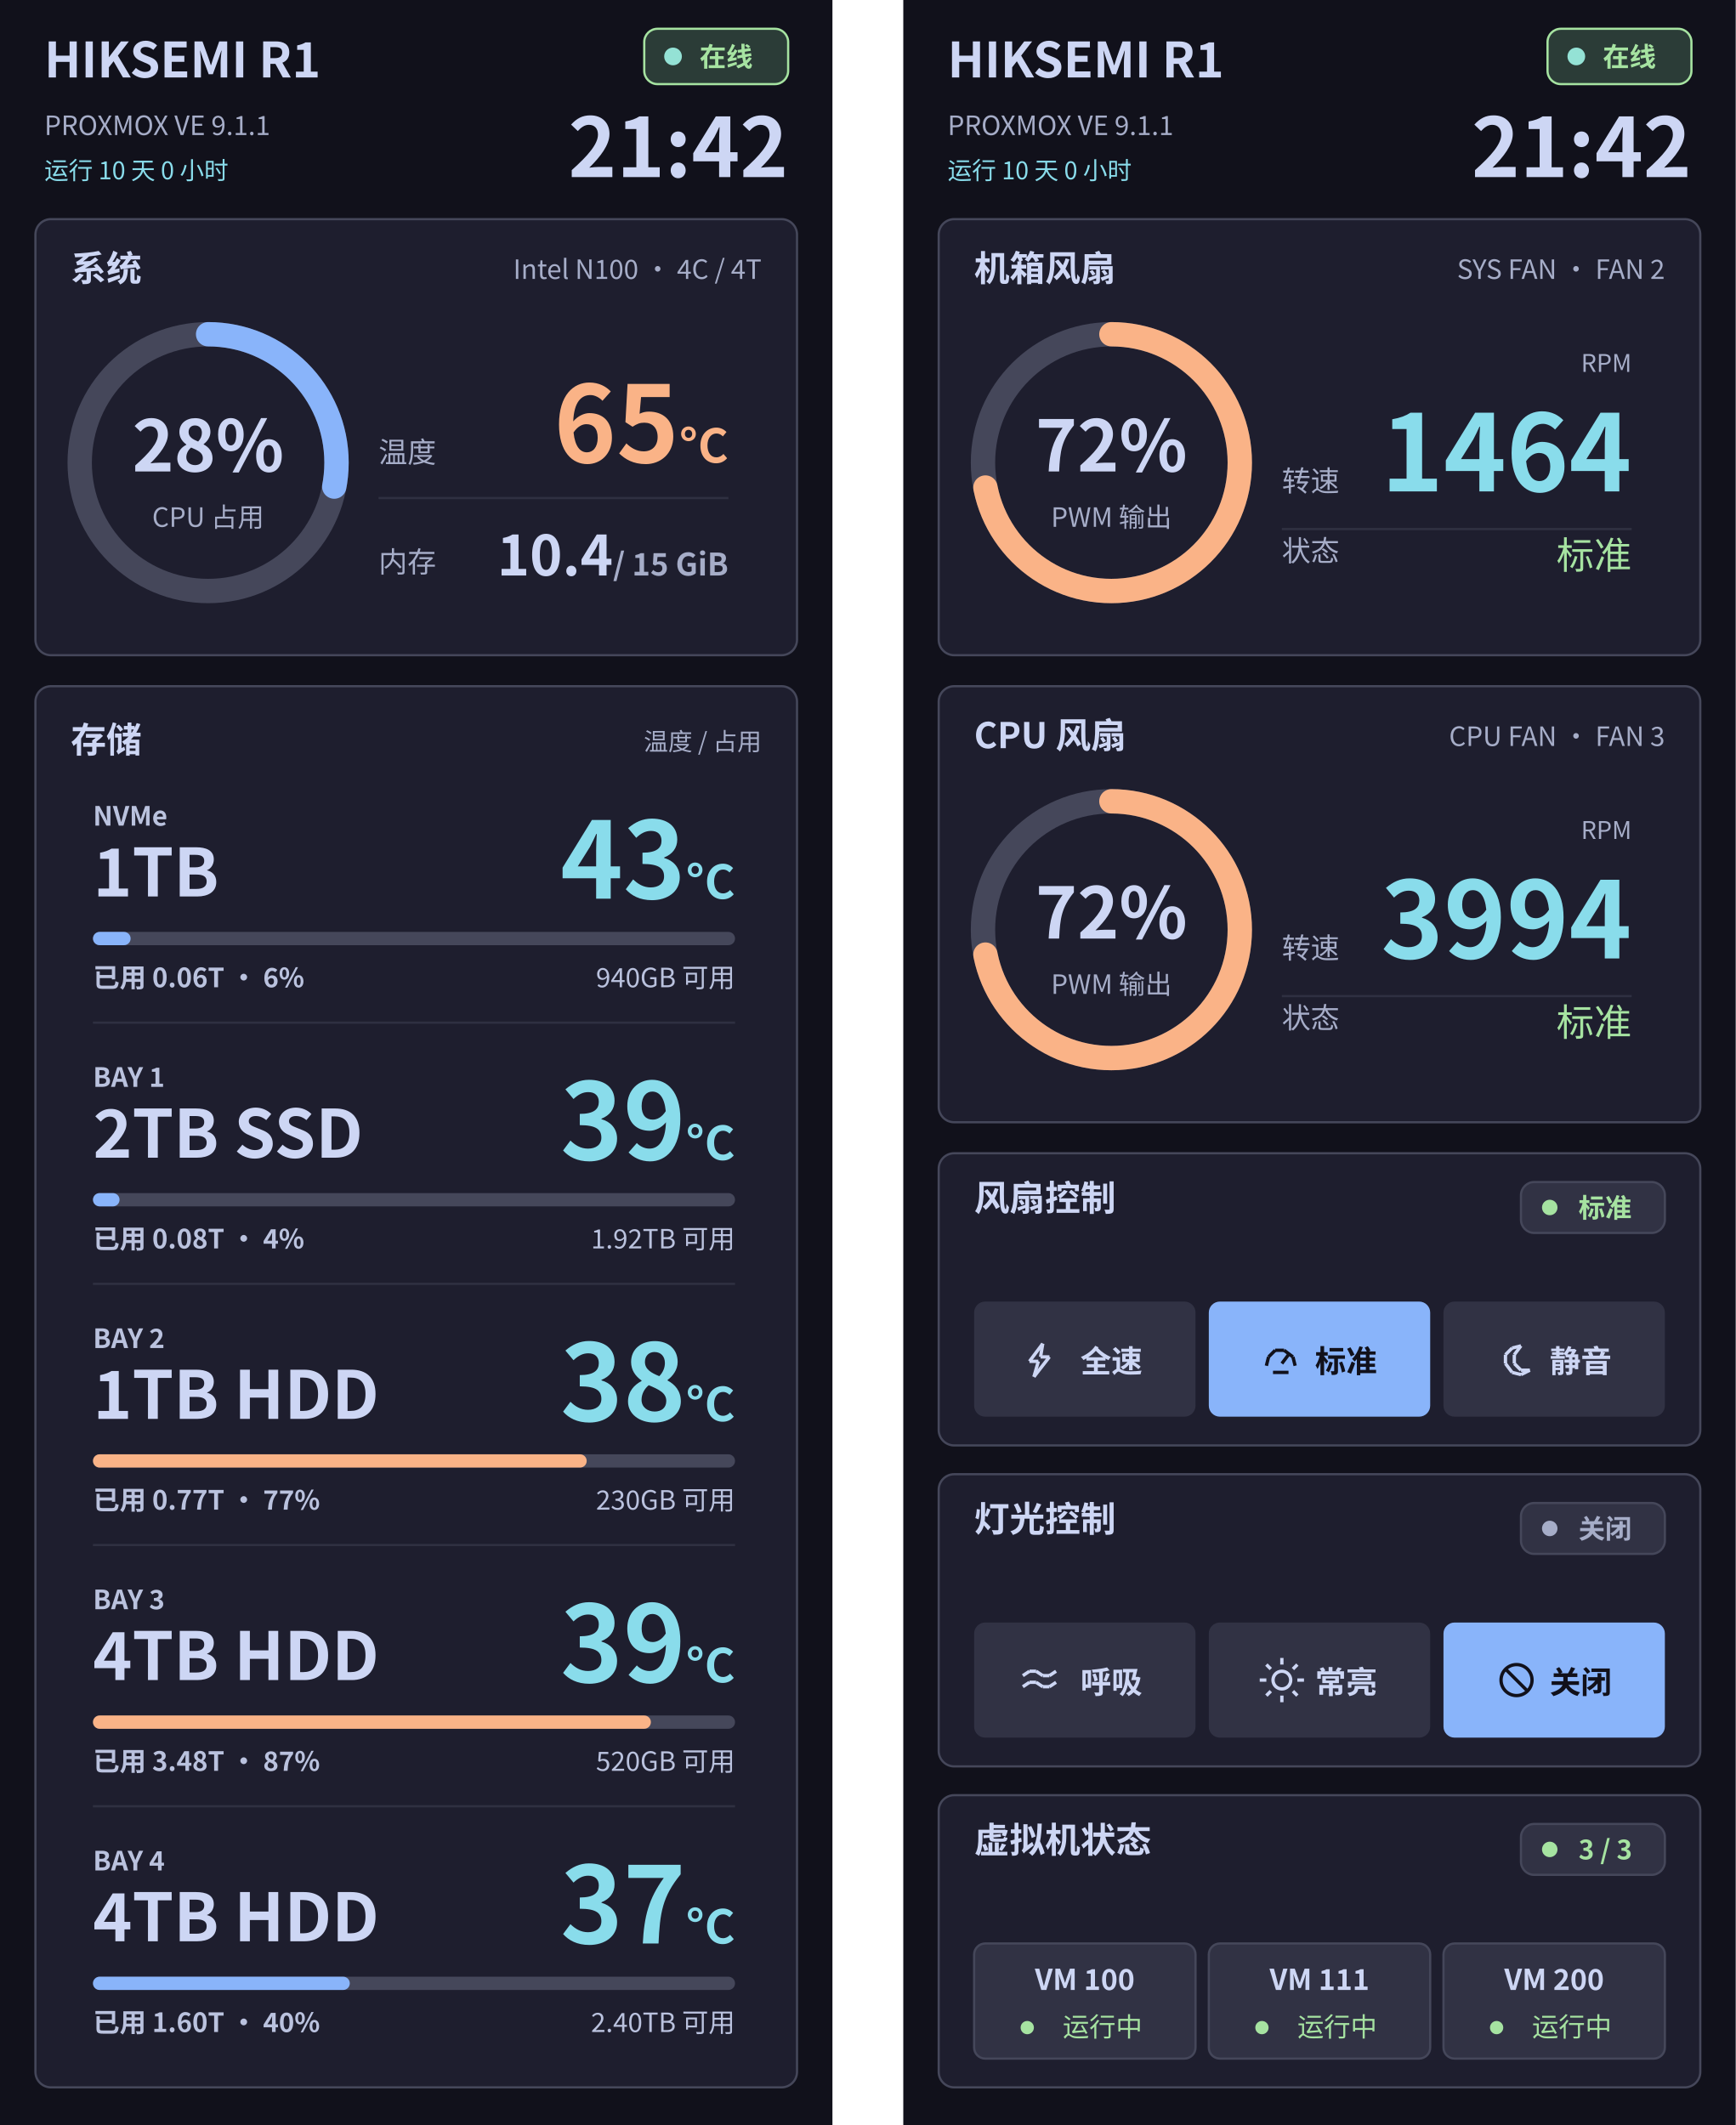
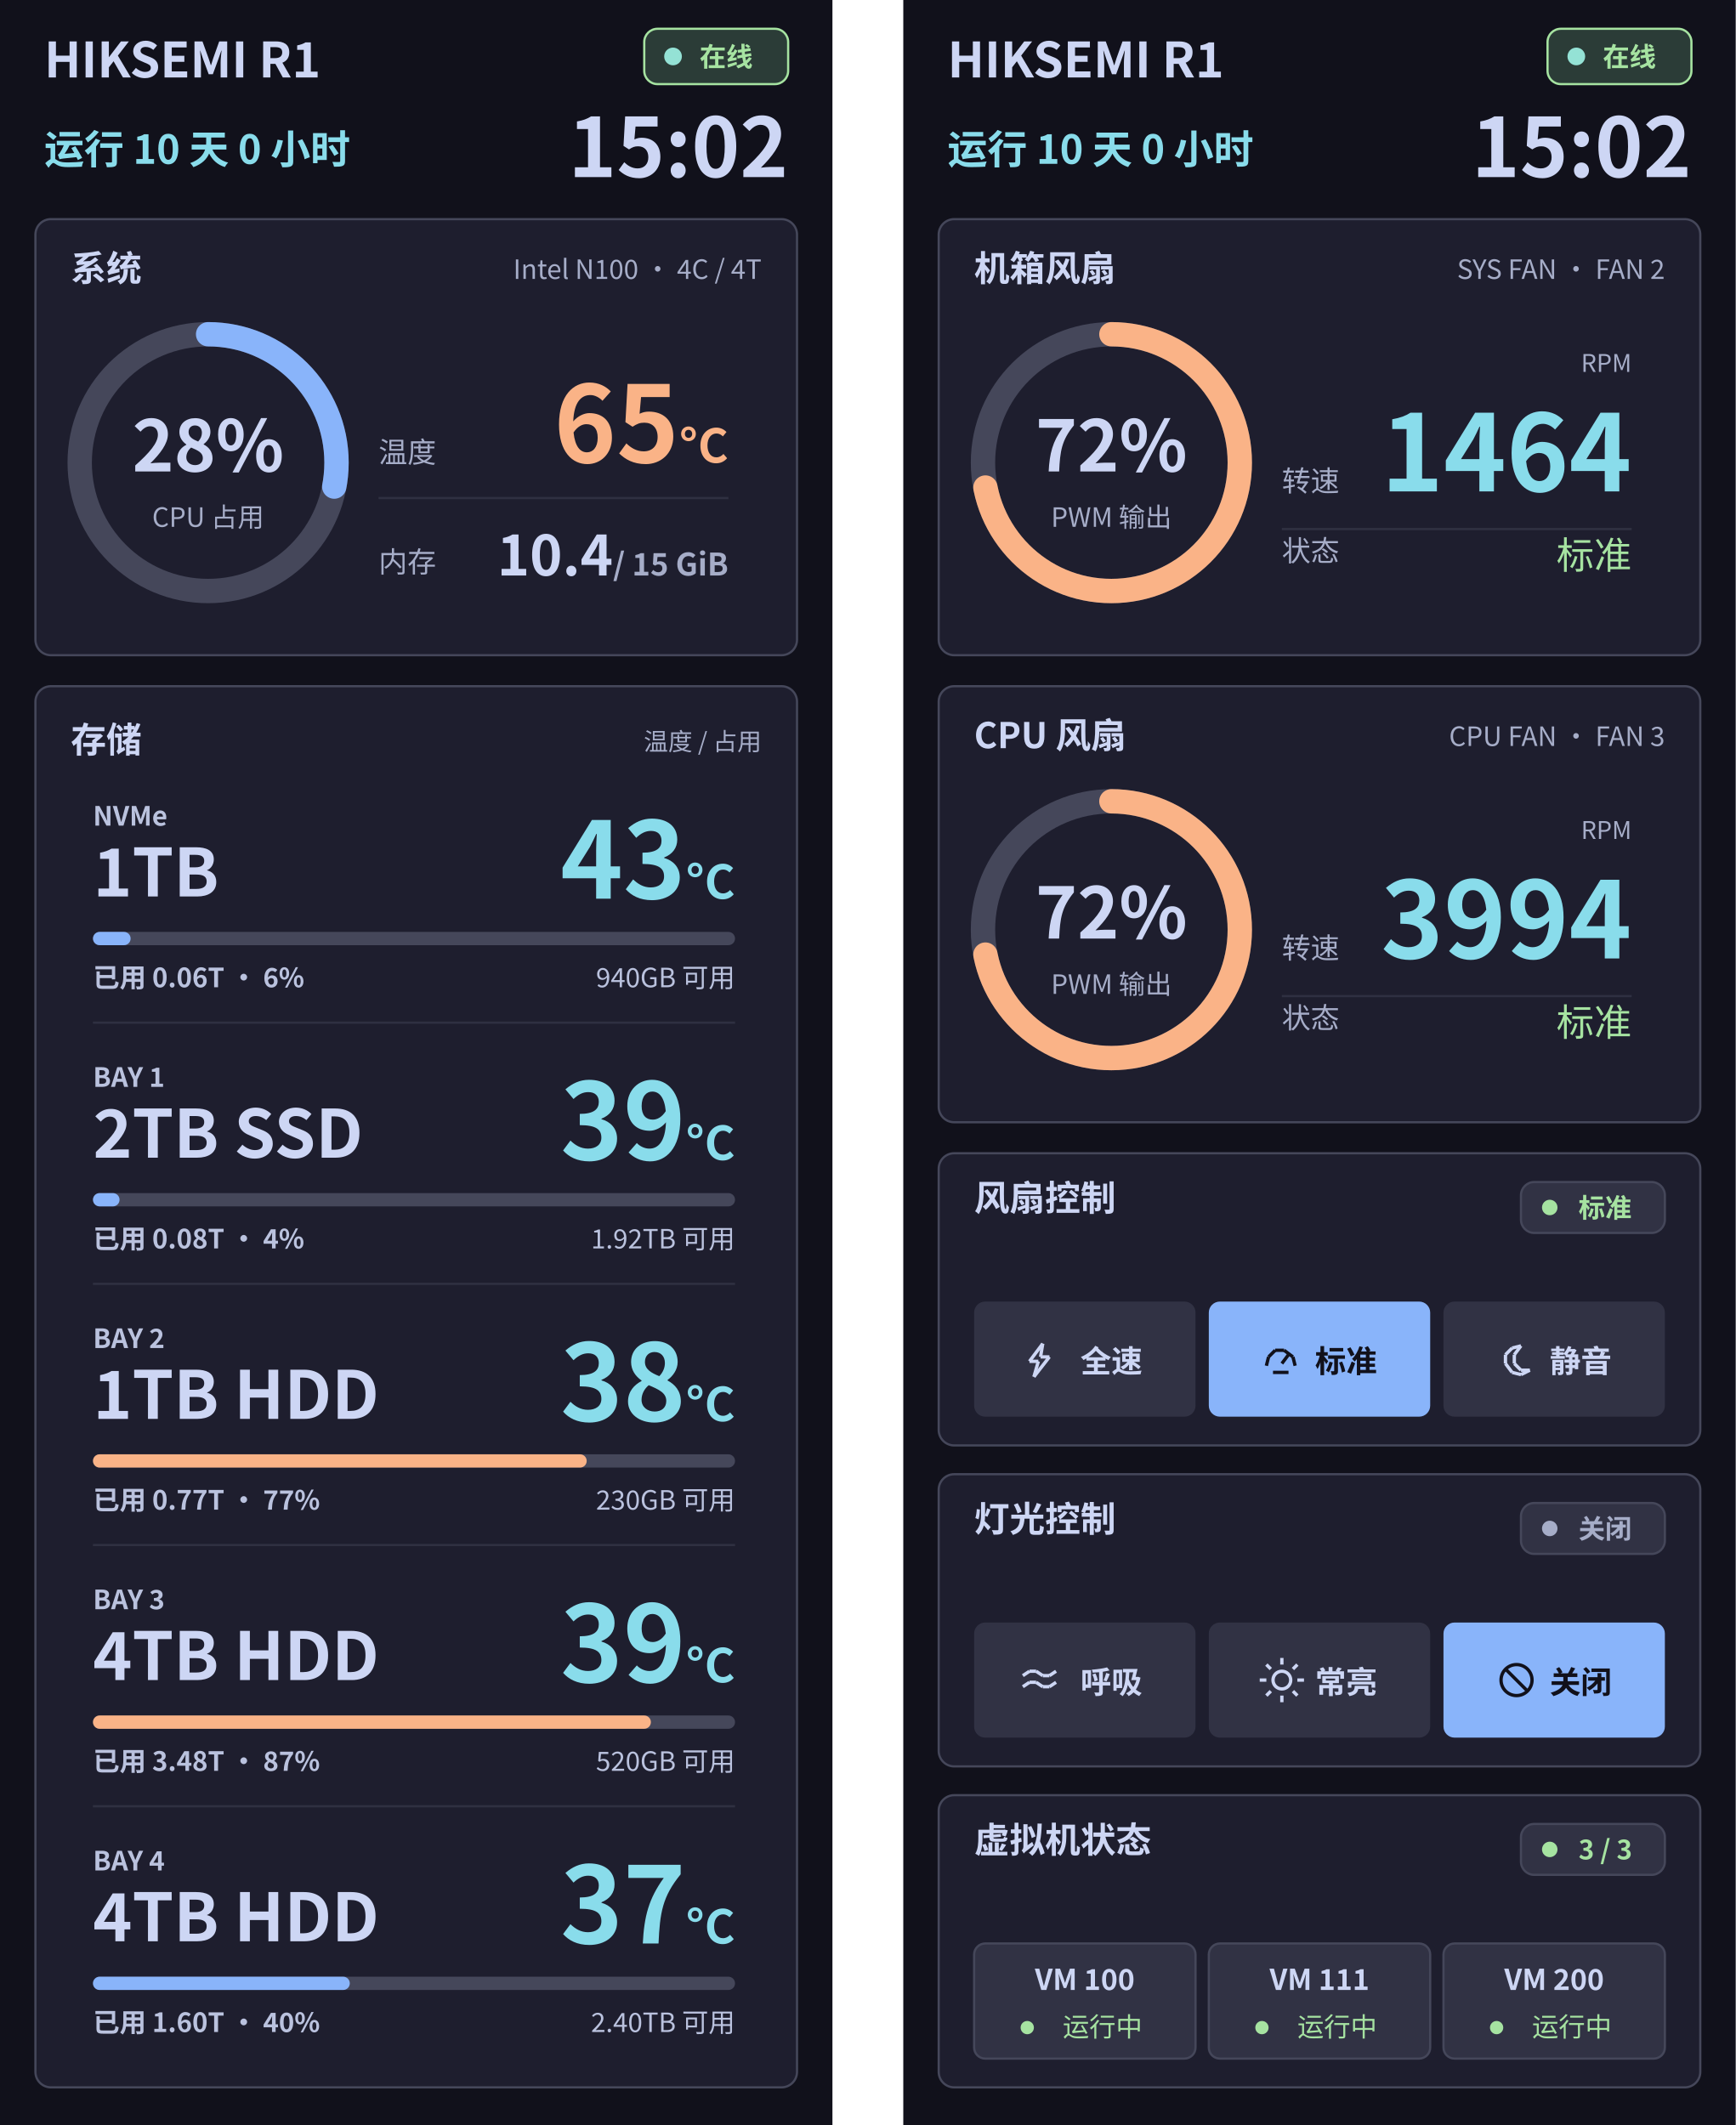
<svg xmlns="http://www.w3.org/2000/svg" width="784" height="960" viewBox="0 0 784 960">
  <rect width="376" height="960" fill="#11111b" />
  <g font-family="PingFang SC, Noto Sans CJK SC, Arial, sans-serif">
    <text x="20" y="35" fill="#cdd6f4" font-size="22" font-weight="700">HIKSEMI R1</text>
-     <text x="20" y="61" fill="#a6adc8" font-size="12">PROXMOX VE 9.1.1</text>
-     <text x="20" y="81" fill="#89dceb" font-size="11">运行 10 天 0 小时</text>
+     <text x="20" y="74" fill="#89dceb" font-size="18" font-weight="700">运行 10 天 0 小时</text>
    <rect x="291" y="13" width="65" height="25" rx="6" fill="#2b3c37" stroke="#a6e3a1" stroke-width="1" />
    <circle cx="304" cy="25.5" r="4" fill="#94e2d5" />
    <text x="316" y="30" fill="#a6e3a1" font-size="12" font-weight="600">在线</text>
-     <text x="356" y="80" fill="#cdd6f4" font-size="37" font-weight="700" text-anchor="end">21:42</text>
+     <text x="356" y="80" fill="#cdd6f4" font-size="37" font-weight="700" text-anchor="end">15:02</text>
    <rect x="16" y="99" width="344" height="197" rx="7" fill="#1e1e2e" stroke="#45475a" />
    <text x="32" y="127" fill="#cdd6f4" font-size="16" font-weight="700">系统</text>
    <text x="344" y="126" fill="#a6adc8" font-size="12" text-anchor="end">Intel N100 · 4C / 4T</text>
    <circle cx="94" cy="209" r="58" fill="none" stroke="#45475a" stroke-width="11" />
    <circle cx="94" cy="209" r="58" fill="none" stroke="#89b4fa" stroke-width="11" stroke-linecap="round" stroke-dasharray="102 364" transform="rotate(-90 94 209)" />
    <text x="94" y="213" fill="#cdd6f4" font-size="32" font-weight="700" text-anchor="middle">28%</text>
    <text x="94" y="238" fill="#a6adc8" font-size="12" text-anchor="middle">CPU 占用</text>
    <text x="171" y="209" fill="#a6adc8" font-size="13">温度</text>
    <text x="329" y="209" fill="#fab387" font-size="48" font-weight="700" text-anchor="end">65<tspan font-size="21">°C</tspan>
    </text>
    <line x1="171" y1="225" x2="329" y2="225" stroke="#45475a" stroke-opacity="0.45" stroke-width="1" />
    <text x="171" y="254" fill="#a6adc8" font-size="13" dominant-baseline="middle">内存</text>
    <text x="329" y="260" fill="#cdd6f4" font-size="25" font-weight="700" text-anchor="end">10.4<tspan fill="#a6adc8" font-size="14"> / 15 GiB</tspan>
    </text>
    <rect x="16" y="310" width="344" height="633" rx="7" fill="#1e1e2e" stroke="#45475a" />
    <text x="32" y="340" fill="#cdd6f4" font-size="16" font-weight="700">存储</text>
    <text x="344" y="339" fill="#a6adc8" font-size="11" text-anchor="end">温度 / 占用</text>
    <text x="42" y="373" fill="#bac2de" font-size="12" font-weight="700">NVMe</text>
    <text x="42" y="405" fill="#cdd6f4" font-size="30" font-weight="700">1TB</text>
    <text x="332" y="406" fill="#89dceb" font-size="48" font-weight="700" text-anchor="end">43<tspan font-size="21">°C</tspan>
    </text>
    <rect x="42" y="421" width="290" height="6" rx="3" fill="#45475a" />
    <rect x="42" y="421" width="17" height="6" rx="3" fill="#89b4fa" />
    <text x="42" y="446" fill="#bac2de" font-size="12" font-weight="700">已用 0.06T · 6%</text>
    <text x="332" y="446" fill="#bac2de" font-size="12" text-anchor="end">940GB 可用</text>
    <line x1="42" y1="462" x2="332" y2="462" stroke="#45475a" stroke-opacity="0.45" stroke-width="1" />
    <text x="42" y="491" fill="#bac2de" font-size="12" font-weight="700">BAY 1</text>
    <text x="42" y="523" fill="#cdd6f4" font-size="30" font-weight="700">2TB SSD</text>
    <text x="332" y="524" fill="#89dceb" font-size="48" font-weight="700" text-anchor="end">39<tspan font-size="21">°C</tspan>
    </text>
    <rect x="42" y="539" width="290" height="6" rx="3" fill="#45475a" />
    <rect x="42" y="539" width="12" height="6" rx="3" fill="#89b4fa" />
    <text x="42" y="564" fill="#bac2de" font-size="12" font-weight="700">已用 0.08T · 4%</text>
    <text x="332" y="564" fill="#bac2de" font-size="12" text-anchor="end">1.92TB 可用</text>
    <line x1="42" y1="580" x2="332" y2="580" stroke="#45475a" stroke-opacity="0.45" stroke-width="1" />
    <text x="42" y="609" fill="#bac2de" font-size="12" font-weight="700">BAY 2</text>
    <text x="42" y="641" fill="#cdd6f4" font-size="30" font-weight="700">1TB HDD</text>
    <text x="332" y="642" fill="#89dceb" font-size="48" font-weight="700" text-anchor="end">38<tspan font-size="21">°C</tspan>
    </text>
    <rect x="42" y="657" width="290" height="6" rx="3" fill="#45475a" />
    <rect x="42" y="657" width="223" height="6" rx="3" fill="#fab387" />
    <text x="42" y="682" fill="#bac2de" font-size="12" font-weight="700">已用 0.77T · 77%</text>
    <text x="332" y="682" fill="#bac2de" font-size="12" text-anchor="end">230GB 可用</text>
    <line x1="42" y1="698" x2="332" y2="698" stroke="#45475a" stroke-opacity="0.45" stroke-width="1" />
    <text x="42" y="727" fill="#bac2de" font-size="12" font-weight="700">BAY 3</text>
    <text x="42" y="759" fill="#cdd6f4" font-size="30" font-weight="700">4TB HDD</text>
    <text x="332" y="760" fill="#89dceb" font-size="48" font-weight="700" text-anchor="end">39<tspan font-size="21">°C</tspan>
    </text>
    <rect x="42" y="775" width="290" height="6" rx="3" fill="#45475a" />
    <rect x="42" y="775" width="252" height="6" rx="3" fill="#fab387" />
    <text x="42" y="800" fill="#bac2de" font-size="12" font-weight="700">已用 3.48T · 87%</text>
    <text x="332" y="800" fill="#bac2de" font-size="12" text-anchor="end">520GB 可用</text>
    <line x1="42" y1="816" x2="332" y2="816" stroke="#45475a" stroke-opacity="0.45" stroke-width="1" />
    <text x="42" y="845" fill="#bac2de" font-size="12" font-weight="700">BAY 4</text>
    <text x="42" y="877" fill="#cdd6f4" font-size="30" font-weight="700">4TB HDD</text>
    <text x="332" y="878" fill="#89dceb" font-size="48" font-weight="700" text-anchor="end">37<tspan font-size="21">°C</tspan>
    </text>
    <rect x="42" y="893" width="290" height="6" rx="3" fill="#45475a" />
    <rect x="42" y="893" width="116" height="6" rx="3" fill="#89b4fa" />
    <text x="42" y="918" fill="#bac2de" font-size="12" font-weight="700">已用 1.60T · 40%</text>
    <text x="332" y="918" fill="#bac2de" font-size="12" text-anchor="end">2.40TB 可用</text>
  </g>
  <g transform="translate(408 0)">
    <rect width="376" height="960" fill="#11111b" />
    <g font-family="PingFang SC, Noto Sans CJK SC, Arial, sans-serif">
      <text x="20" y="35" fill="#cdd6f4" font-size="22" font-weight="700">HIKSEMI R1</text>
-       <text x="20" y="61" fill="#a6adc8" font-size="12">PROXMOX VE 9.1.1</text>
-       <text x="20" y="81" fill="#89dceb" font-size="11">运行 10 天 0 小时</text>
+       <text x="20" y="74" fill="#89dceb" font-size="18" font-weight="700">运行 10 天 0 小时</text>
      <rect x="291" y="13" width="65" height="25" rx="6" fill="#2b3c37" stroke="#a6e3a1" stroke-width="1" />
      <circle cx="304" cy="25.5" r="4" fill="#94e2d5" />
      <text x="316" y="30" fill="#a6e3a1" font-size="12" font-weight="600">在线</text>
-       <text x="356" y="80" fill="#cdd6f4" font-size="37" font-weight="700" text-anchor="end">21:42</text>
+       <text x="356" y="80" fill="#cdd6f4" font-size="37" font-weight="700" text-anchor="end">15:02</text>
      <rect x="16" y="99" width="344" height="197" rx="7" fill="#1e1e2e" stroke="#45475a" />
      <text x="32" y="127" fill="#cdd6f4" font-size="16" font-weight="700">机箱风扇</text>
      <text x="344" y="126" fill="#a6adc8" font-size="12" text-anchor="end">SYS FAN · FAN 2</text>
      <circle cx="94" cy="209" r="58" fill="none" stroke="#45475a" stroke-width="11" />
      <circle cx="94" cy="209" r="58" fill="none" stroke="#fab387" stroke-width="11" stroke-linecap="round" stroke-dasharray="262 364" transform="rotate(-90 94 209)" />
      <text x="94" y="213" fill="#cdd6f4" font-size="32" font-weight="700" text-anchor="middle">72%</text>
      <text x="94" y="238" fill="#a6adc8" font-size="12" text-anchor="middle">PWM 输出</text>
      <text x="171" y="222" fill="#a6adc8" font-size="13">转速</text>
      <text x="329" y="168" fill="#a6adc8" font-size="11" text-anchor="end">RPM</text>
      <text x="329" y="222" fill="#89dceb" font-size="48" font-weight="700" text-anchor="end">1464</text>
      <line x1="171" y1="239" x2="329" y2="239" stroke="#45475a" stroke-opacity="0.45" stroke-width="1" />
      <text x="171" y="249" fill="#a6adc8" font-size="13" dominant-baseline="middle">状态</text>
      <text x="329" y="257" fill="#a6e3a1" font-size="17" text-anchor="end">标准</text>
      <rect x="16" y="310" width="344" height="197" rx="7" fill="#1e1e2e" stroke="#45475a" />
      <text x="32" y="338" fill="#cdd6f4" font-size="16" font-weight="700">CPU 风扇</text>
      <text x="344" y="337" fill="#a6adc8" font-size="12" text-anchor="end">CPU FAN · FAN 3</text>
      <circle cx="94" cy="420" r="58" fill="none" stroke="#45475a" stroke-width="11" />
      <circle cx="94" cy="420" r="58" fill="none" stroke="#fab387" stroke-width="11" stroke-linecap="round" stroke-dasharray="262 364" transform="rotate(-90 94 420)" />
      <text x="94" y="424" fill="#cdd6f4" font-size="32" font-weight="700" text-anchor="middle">72%</text>
      <text x="94" y="449" fill="#a6adc8" font-size="12" text-anchor="middle">PWM 输出</text>
      <text x="171" y="433" fill="#a6adc8" font-size="13">转速</text>
      <text x="329" y="379" fill="#a6adc8" font-size="11" text-anchor="end">RPM</text>
      <text x="329" y="433" fill="#89dceb" font-size="48" font-weight="700" text-anchor="end">3994</text>
      <line x1="171" y1="450" x2="329" y2="450" stroke="#45475a" stroke-opacity="0.45" stroke-width="1" />
      <text x="171" y="460" fill="#a6adc8" font-size="13" dominant-baseline="middle">状态</text>
      <text x="329" y="468" fill="#a6e3a1" font-size="17" text-anchor="end">标准</text>
      <rect x="16" y="521" width="344" height="132" rx="7" fill="#1e1e2e" stroke="#45475a" />
      <text x="32" y="547" fill="#cdd6f4" font-size="16" font-weight="700">风扇控制</text>
      <rect x="279" y="534" width="65" height="23" rx="6" fill="#313244" stroke="#45475a" stroke-width="1" />
      <circle cx="292" cy="545.5" r="3.5" fill="#a6e3a1" />
      <text x="305" y="550" fill="#a6e3a1" font-size="12" font-weight="600">标准</text>
      <text x="188" y="577" fill="#89b4fa" font-size="12" text-anchor="middle" />
      <rect x="32" y="588" width="100" height="52" rx="5" fill="#313244" />
      <line x1="63" y1="607" x2="57" y2="615" stroke="#cdd6f4" stroke-width="1.5" />
      <line x1="57" y1="615" x2="61" y2="615" stroke="#cdd6f4" stroke-width="1.5" />
      <line x1="61" y1="615" x2="59" y2="622" stroke="#cdd6f4" stroke-width="1.5" />
      <line x1="59" y1="622" x2="66" y2="613" stroke="#cdd6f4" stroke-width="1.5" />
      <line x1="66" y1="613" x2="62" y2="613" stroke="#cdd6f4" stroke-width="1.5" />
      <line x1="62" y1="613" x2="63" y2="607" stroke="#cdd6f4" stroke-width="1.5" />
      <text x="94" y="620" fill="#cdd6f4" font-size="14" font-weight="700" text-anchor="middle">全速</text>
      <rect x="138" y="588" width="100" height="52" rx="5" fill="#89b4fa" />
      <line x1="164" y1="617" x2="165" y2="613" stroke="#11111b" stroke-width="1.5" />
      <line x1="165" y1="613" x2="168" y2="610" stroke="#11111b" stroke-width="1.5" />
      <line x1="168" y1="610" x2="172" y2="610" stroke="#11111b" stroke-width="1.5" />
      <line x1="172" y1="610" x2="176" y2="613" stroke="#11111b" stroke-width="1.5" />
      <line x1="176" y1="613" x2="177" y2="617" stroke="#11111b" stroke-width="1.5" />
      <line x1="167" y1="620" x2="174" y2="620" stroke="#11111b" stroke-width="1.5" />
      <line x1="171" y1="616" x2="174" y2="612" stroke="#11111b" stroke-width="1.5" />
      <text x="200" y="620" fill="#11111b" font-size="14" font-weight="700" text-anchor="middle">标准</text>
      <rect x="244" y="588" width="100" height="52" rx="5" fill="#313244" />
      <line x1="279" y1="608" x2="275" y2="609" stroke="#cdd6f4" stroke-width="1.5" />
      <line x1="275" y1="609" x2="272" y2="612" stroke="#cdd6f4" stroke-width="1.5" />
      <line x1="272" y1="612" x2="272" y2="616" stroke="#cdd6f4" stroke-width="1.5" />
      <line x1="272" y1="616" x2="275" y2="620" stroke="#cdd6f4" stroke-width="1.5" />
      <line x1="275" y1="620" x2="279" y2="621" stroke="#cdd6f4" stroke-width="1.5" />
      <line x1="279" y1="621" x2="283" y2="619" stroke="#cdd6f4" stroke-width="1.5" />
      <line x1="283" y1="619" x2="279" y2="619" stroke="#cdd6f4" stroke-width="1.5" />
      <line x1="279" y1="619" x2="276" y2="616" stroke="#cdd6f4" stroke-width="1.5" />
      <line x1="276" y1="616" x2="276" y2="612" stroke="#cdd6f4" stroke-width="1.5" />
      <line x1="276" y1="612" x2="279" y2="608" stroke="#cdd6f4" stroke-width="1.5" />
      <text x="306" y="620" fill="#cdd6f4" font-size="14" font-weight="700" text-anchor="middle">静音</text>
      <rect x="16" y="666" width="344" height="132" rx="7" fill="#1e1e2e" stroke="#45475a" />
      <text x="32" y="692" fill="#cdd6f4" font-size="16" font-weight="700">灯光控制</text>
      <rect x="279" y="679" width="65" height="23" rx="6" fill="#313244" stroke="#45475a" stroke-width="1" />
      <circle cx="292" cy="690.5" r="3.5" fill="#a6adc8" />
      <text x="305" y="695" fill="#a6adc8" font-size="12" font-weight="600">关闭</text>
      <rect x="32" y="707" width="14" height="14" rx="3" fill="none" fill-opacity="0" stroke="#45475a" stroke-width="1" stroke-opacity="0" />
      <text x="54" y="718" fill="#a6adc8" font-size="12" />
      <rect x="32" y="733" width="100" height="52" rx="5" fill="#313244" />
      <line x1="54" y1="757" x2="57" y2="755" stroke="#cdd6f4" stroke-width="1.5" />
      <line x1="57" y1="755" x2="60" y2="755" stroke="#cdd6f4" stroke-width="1.5" />
      <line x1="60" y1="755" x2="63" y2="757" stroke="#cdd6f4" stroke-width="1.5" />
      <line x1="63" y1="757" x2="66" y2="757" stroke="#cdd6f4" stroke-width="1.5" />
      <line x1="66" y1="757" x2="69" y2="755" stroke="#cdd6f4" stroke-width="1.5" />
      <line x1="54" y1="762" x2="57" y2="760" stroke="#cdd6f4" stroke-width="1.5" />
      <line x1="57" y1="760" x2="60" y2="760" stroke="#cdd6f4" stroke-width="1.5" />
      <line x1="60" y1="760" x2="63" y2="762" stroke="#cdd6f4" stroke-width="1.5" />
      <line x1="63" y1="762" x2="66" y2="762" stroke="#cdd6f4" stroke-width="1.5" />
      <line x1="66" y1="762" x2="69" y2="760" stroke="#cdd6f4" stroke-width="1.5" />
      <text x="94" y="765" fill="#cdd6f4" font-size="14" font-weight="700" text-anchor="middle">呼吸</text>
      <rect x="138" y="733" width="100" height="52" rx="5" fill="#313244" />
      <circle cx="171" cy="759" r="4" fill="none" stroke="#cdd6f4" stroke-width="1.5" />
      <line x1="171" y1="749" x2="171" y2="752" stroke="#cdd6f4" stroke-width="1.5" />
      <line x1="171" y1="766" x2="171" y2="769" stroke="#cdd6f4" stroke-width="1.5" />
      <line x1="161" y1="759" x2="164" y2="759" stroke="#cdd6f4" stroke-width="1.5" />
      <line x1="178" y1="759" x2="181" y2="759" stroke="#cdd6f4" stroke-width="1.5" />
      <line x1="164" y1="752" x2="166" y2="754" stroke="#cdd6f4" stroke-width="1.5" />
      <line x1="176" y1="764" x2="178" y2="766" stroke="#cdd6f4" stroke-width="1.5" />
      <line x1="164" y1="766" x2="166" y2="764" stroke="#cdd6f4" stroke-width="1.5" />
      <line x1="176" y1="754" x2="178" y2="752" stroke="#cdd6f4" stroke-width="1.5" />
      <text x="200" y="765" fill="#cdd6f4" font-size="14" font-weight="700" text-anchor="middle">常亮</text>
      <rect x="244" y="733" width="100" height="52" rx="5" fill="#89b4fa" />
      <circle cx="277" cy="759" r="7" fill="none" stroke="#11111b" stroke-width="1.5" />
      <line x1="272" y1="754" x2="282" y2="764" stroke="#11111b" stroke-width="1.5" />
      <text x="306" y="765" fill="#11111b" font-size="14" font-weight="700" text-anchor="middle">关闭</text>
      <rect x="16" y="811" width="344" height="132" rx="7" fill="#1e1e2e" stroke="#45475a" />
      <text x="32" y="837" fill="#cdd6f4" font-size="16" font-weight="700">虚拟机状态</text>
      <rect x="279" y="824" width="65" height="23" rx="6" fill="#313244" stroke="#45475a" stroke-width="1" />
      <circle cx="292" cy="835.5" r="3.5" fill="#a6e3a1" />
      <text x="305" y="840" fill="#a6e3a1" font-size="12" font-weight="600">3 / 3</text>
      <text x="188" y="883" fill="#a6adc8" font-size="14" text-anchor="middle" />
      <text x="32" y="866" fill="#a6adc8" font-size="12" />
      <rect x="32" y="878" width="100" height="52" rx="5" fill="#313244" fill-opacity="1" stroke="#45475a" stroke-width="1" stroke-opacity="1" />
      <text x="82" y="899" fill="#cdd6f4" font-size="13" font-weight="600" text-anchor="middle">VM 100</text>
      <circle cx="56" cy="916" r="3" fill="#a6e3a1" fill-opacity="1" />
      <text x="90" y="920" fill="#a6e3a1" font-size="12" text-anchor="middle">运行中</text>
      <rect x="138" y="878" width="100" height="52" rx="5" fill="#313244" fill-opacity="1" stroke="#45475a" stroke-width="1" stroke-opacity="1" />
      <text x="188" y="899" fill="#cdd6f4" font-size="13" font-weight="600" text-anchor="middle">VM 111</text>
      <circle cx="162" cy="916" r="3" fill="#a6e3a1" fill-opacity="1" />
      <text x="196" y="920" fill="#a6e3a1" font-size="12" text-anchor="middle">运行中</text>
      <rect x="244" y="878" width="100" height="52" rx="5" fill="#313244" fill-opacity="1" stroke="#45475a" stroke-width="1" stroke-opacity="1" />
      <text x="294" y="899" fill="#cdd6f4" font-size="13" font-weight="600" text-anchor="middle">VM 200</text>
      <circle cx="268" cy="916" r="3" fill="#a6e3a1" fill-opacity="1" />
      <text x="302" y="920" fill="#a6e3a1" font-size="12" text-anchor="middle">运行中</text>
    </g>
  </g>
</svg>
